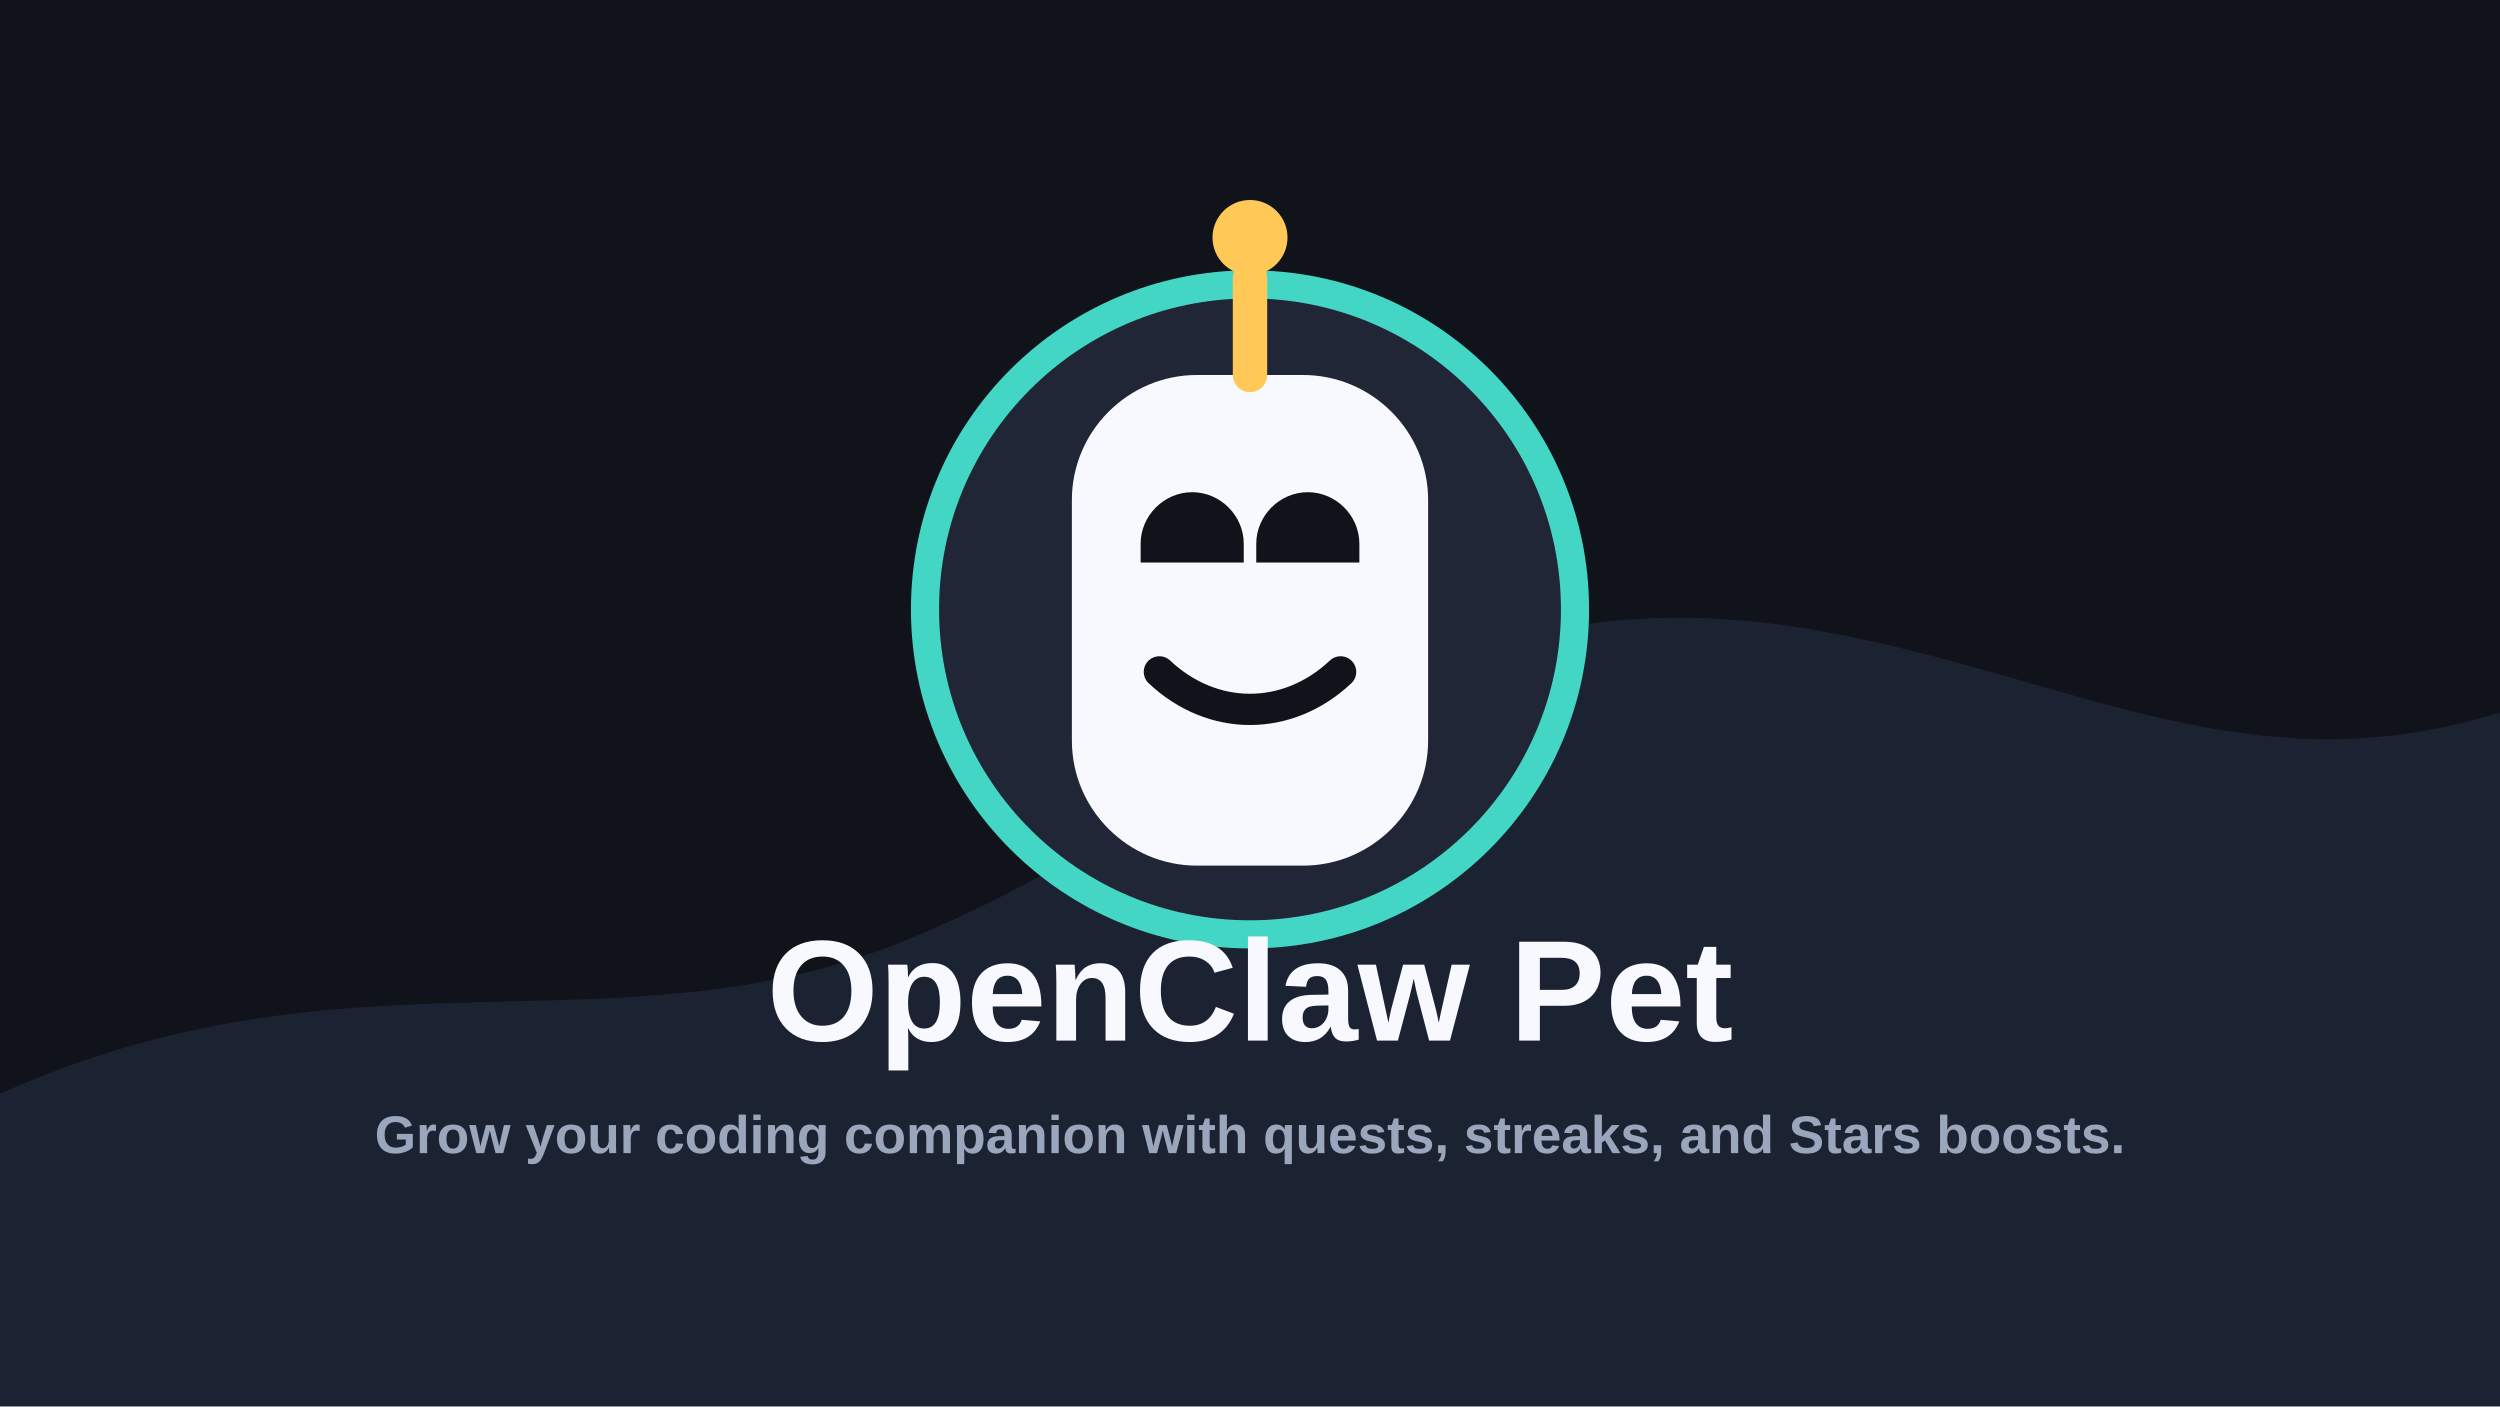
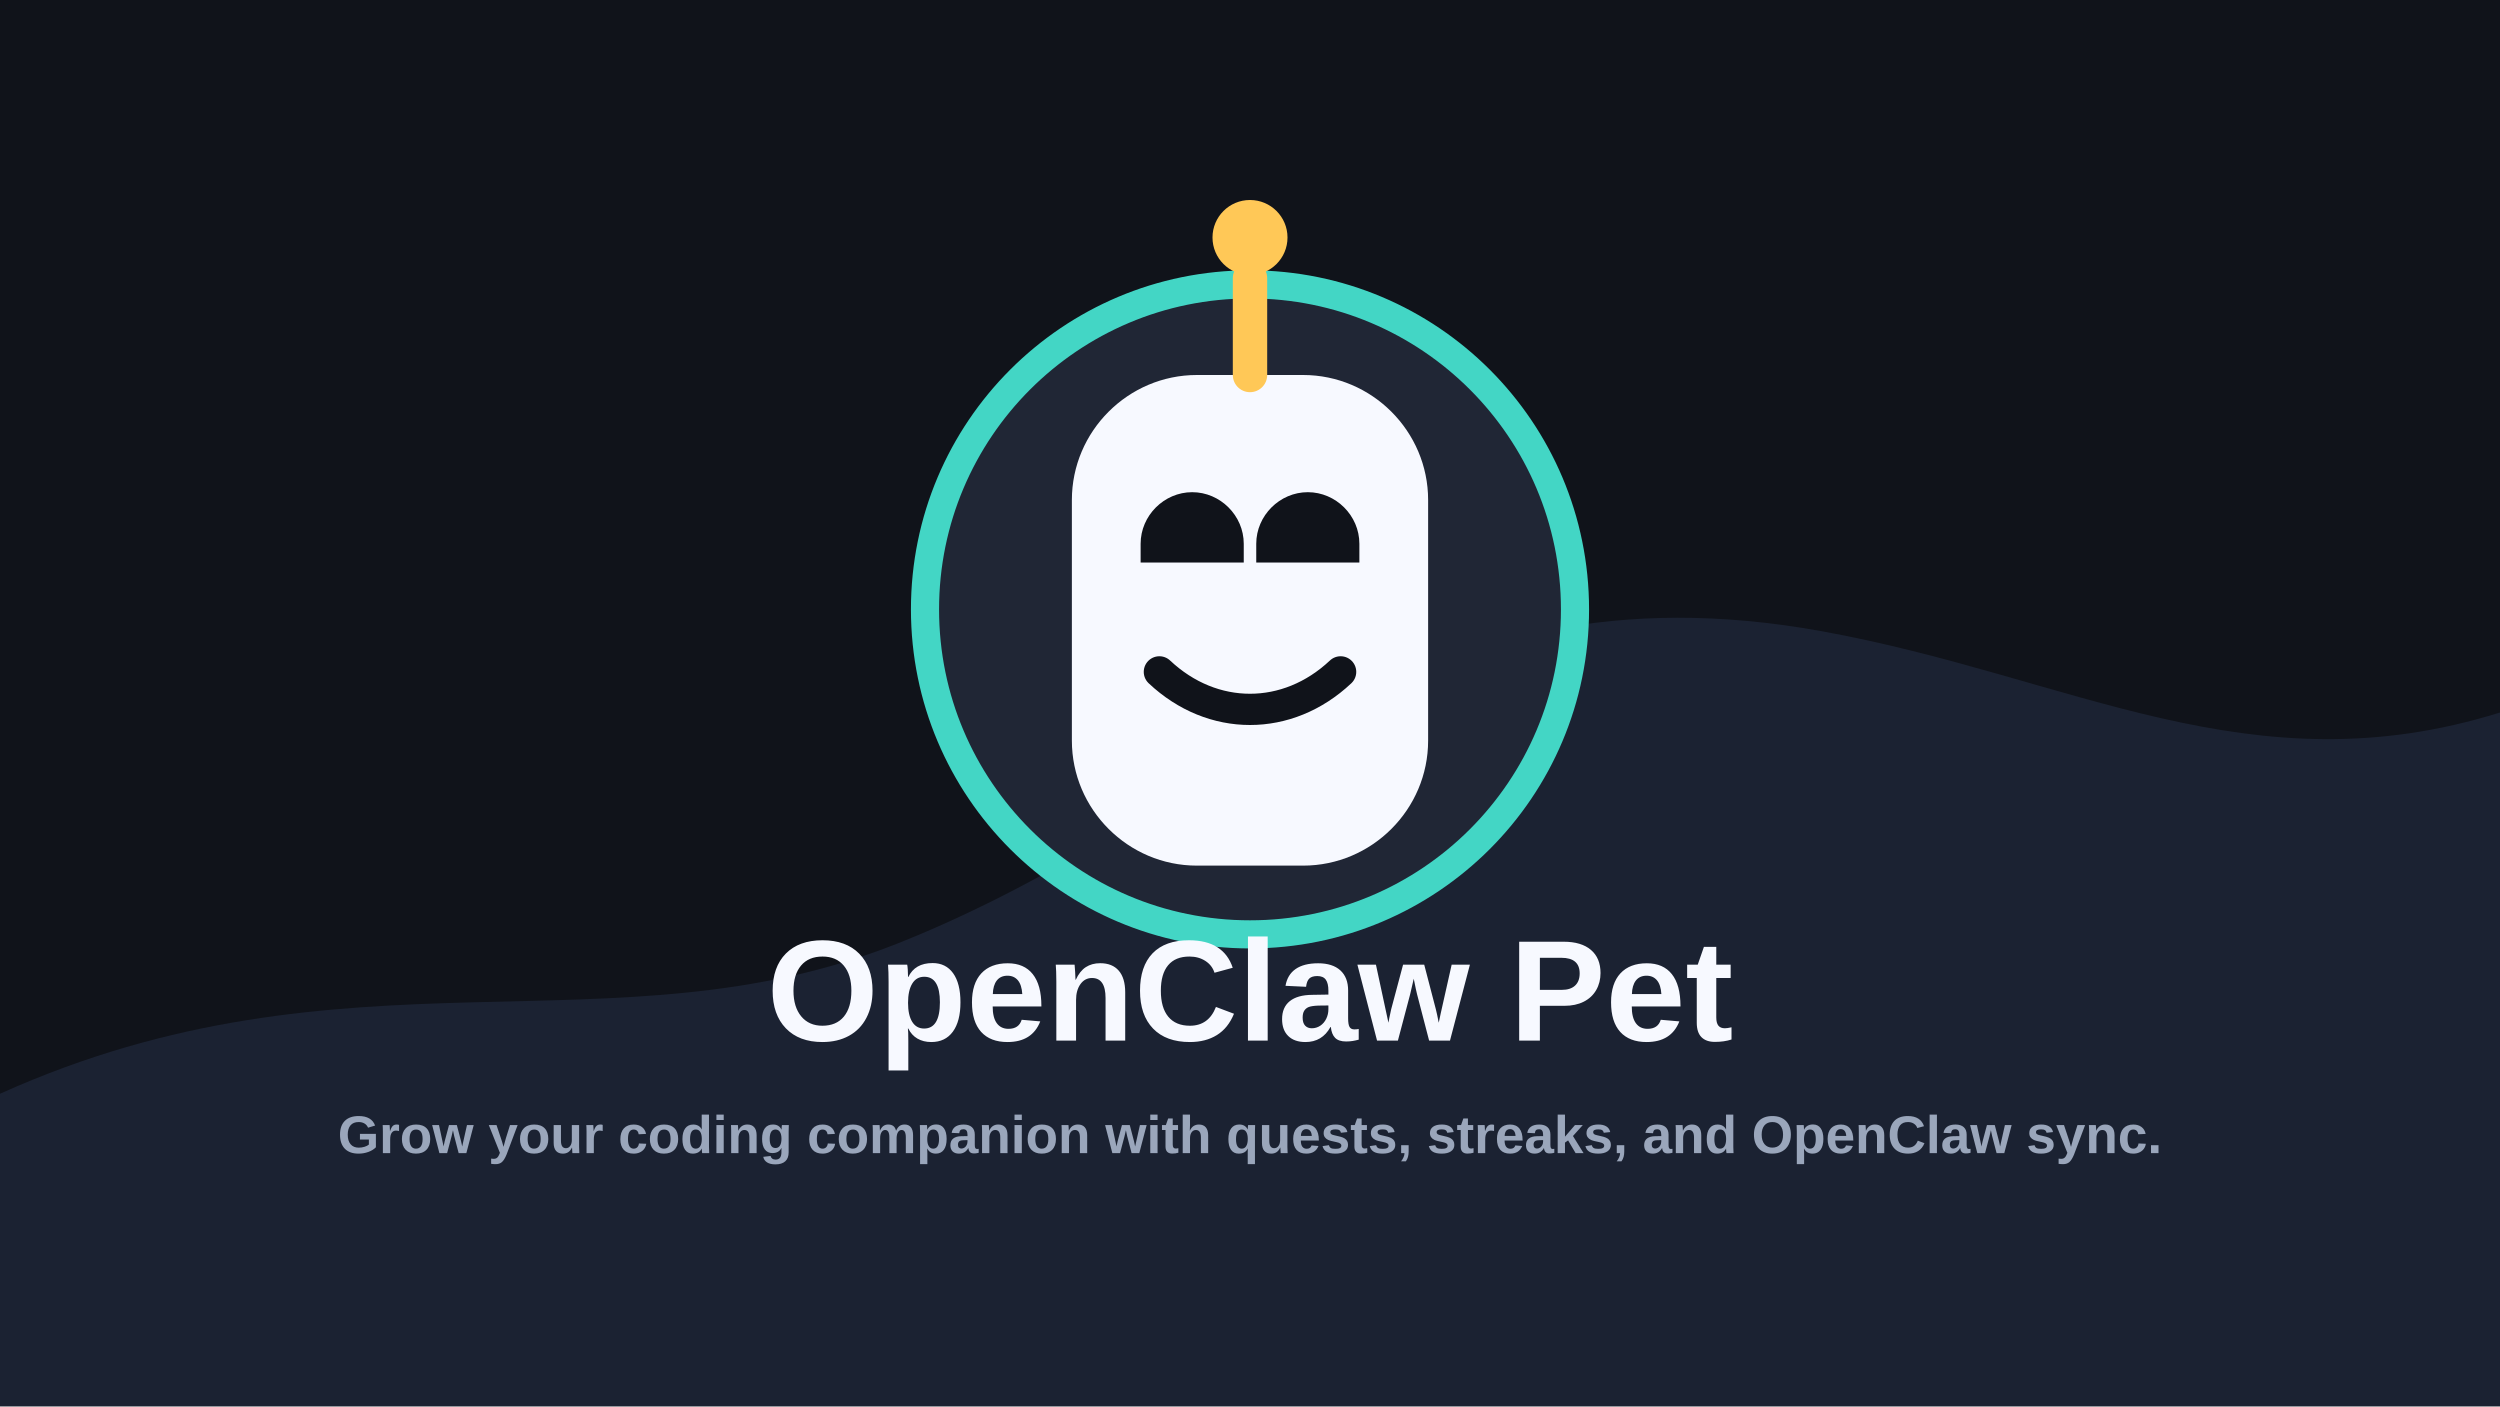
<svg xmlns="http://www.w3.org/2000/svg" width="1600" height="900" viewBox="0 0 1600 900" fill="none">
  <rect width="1600" height="900" fill="#10131A" />
  <path d="M0 700C222 600 392 676 574 604C786 520 902 356 1166 404C1326 433 1440 506 1600 456V900H0V700Z" fill="#1B2232" />
  <circle cx="800" cy="390" r="208" fill="#202635" stroke="#43D6C5" stroke-width="18" />
  <path d="M686 320C686 276 722 240 766 240H834C878 240 914 276 914 320V474C914 518 878 554 834 554H766C722 554 686 518 686 474V320Z" fill="#F7F9FF" />
  <path d="M730 348C730 330 745 315 763 315C781 315 796 330 796 348V360H730V348Z" fill="#10131A" />
  <path d="M804 348C804 330 819 315 837 315C855 315 870 330 870 348V360H804V348Z" fill="#10131A" />
  <path d="M742 430C776 462 824 462 858 430" stroke="#10131A" stroke-width="20" stroke-linecap="round" />
  <path d="M800 240V178" stroke="#FFC857" stroke-width="22" stroke-linecap="round" />
  <circle cx="800" cy="152" r="24" fill="#FFC857" />
  <text x="800" y="666" text-anchor="middle" fill="#F7F9FF" font-family="Arial, sans-serif" font-size="92" font-weight="900">OpenClaw Pet</text>
-   <text x="800" y="738" text-anchor="middle" fill="#9AA6BB" font-family="Arial, sans-serif" font-size="34" font-weight="700">Grow your coding companion with quests, streaks, and Stars boosts.</text>
+   <text x="800" y="738" text-anchor="middle" fill="#9AA6BB" font-family="Arial, sans-serif" font-size="34" font-weight="700">Grow your coding companion with quests, streaks, and OpenClaw sync.</text>
</svg>
